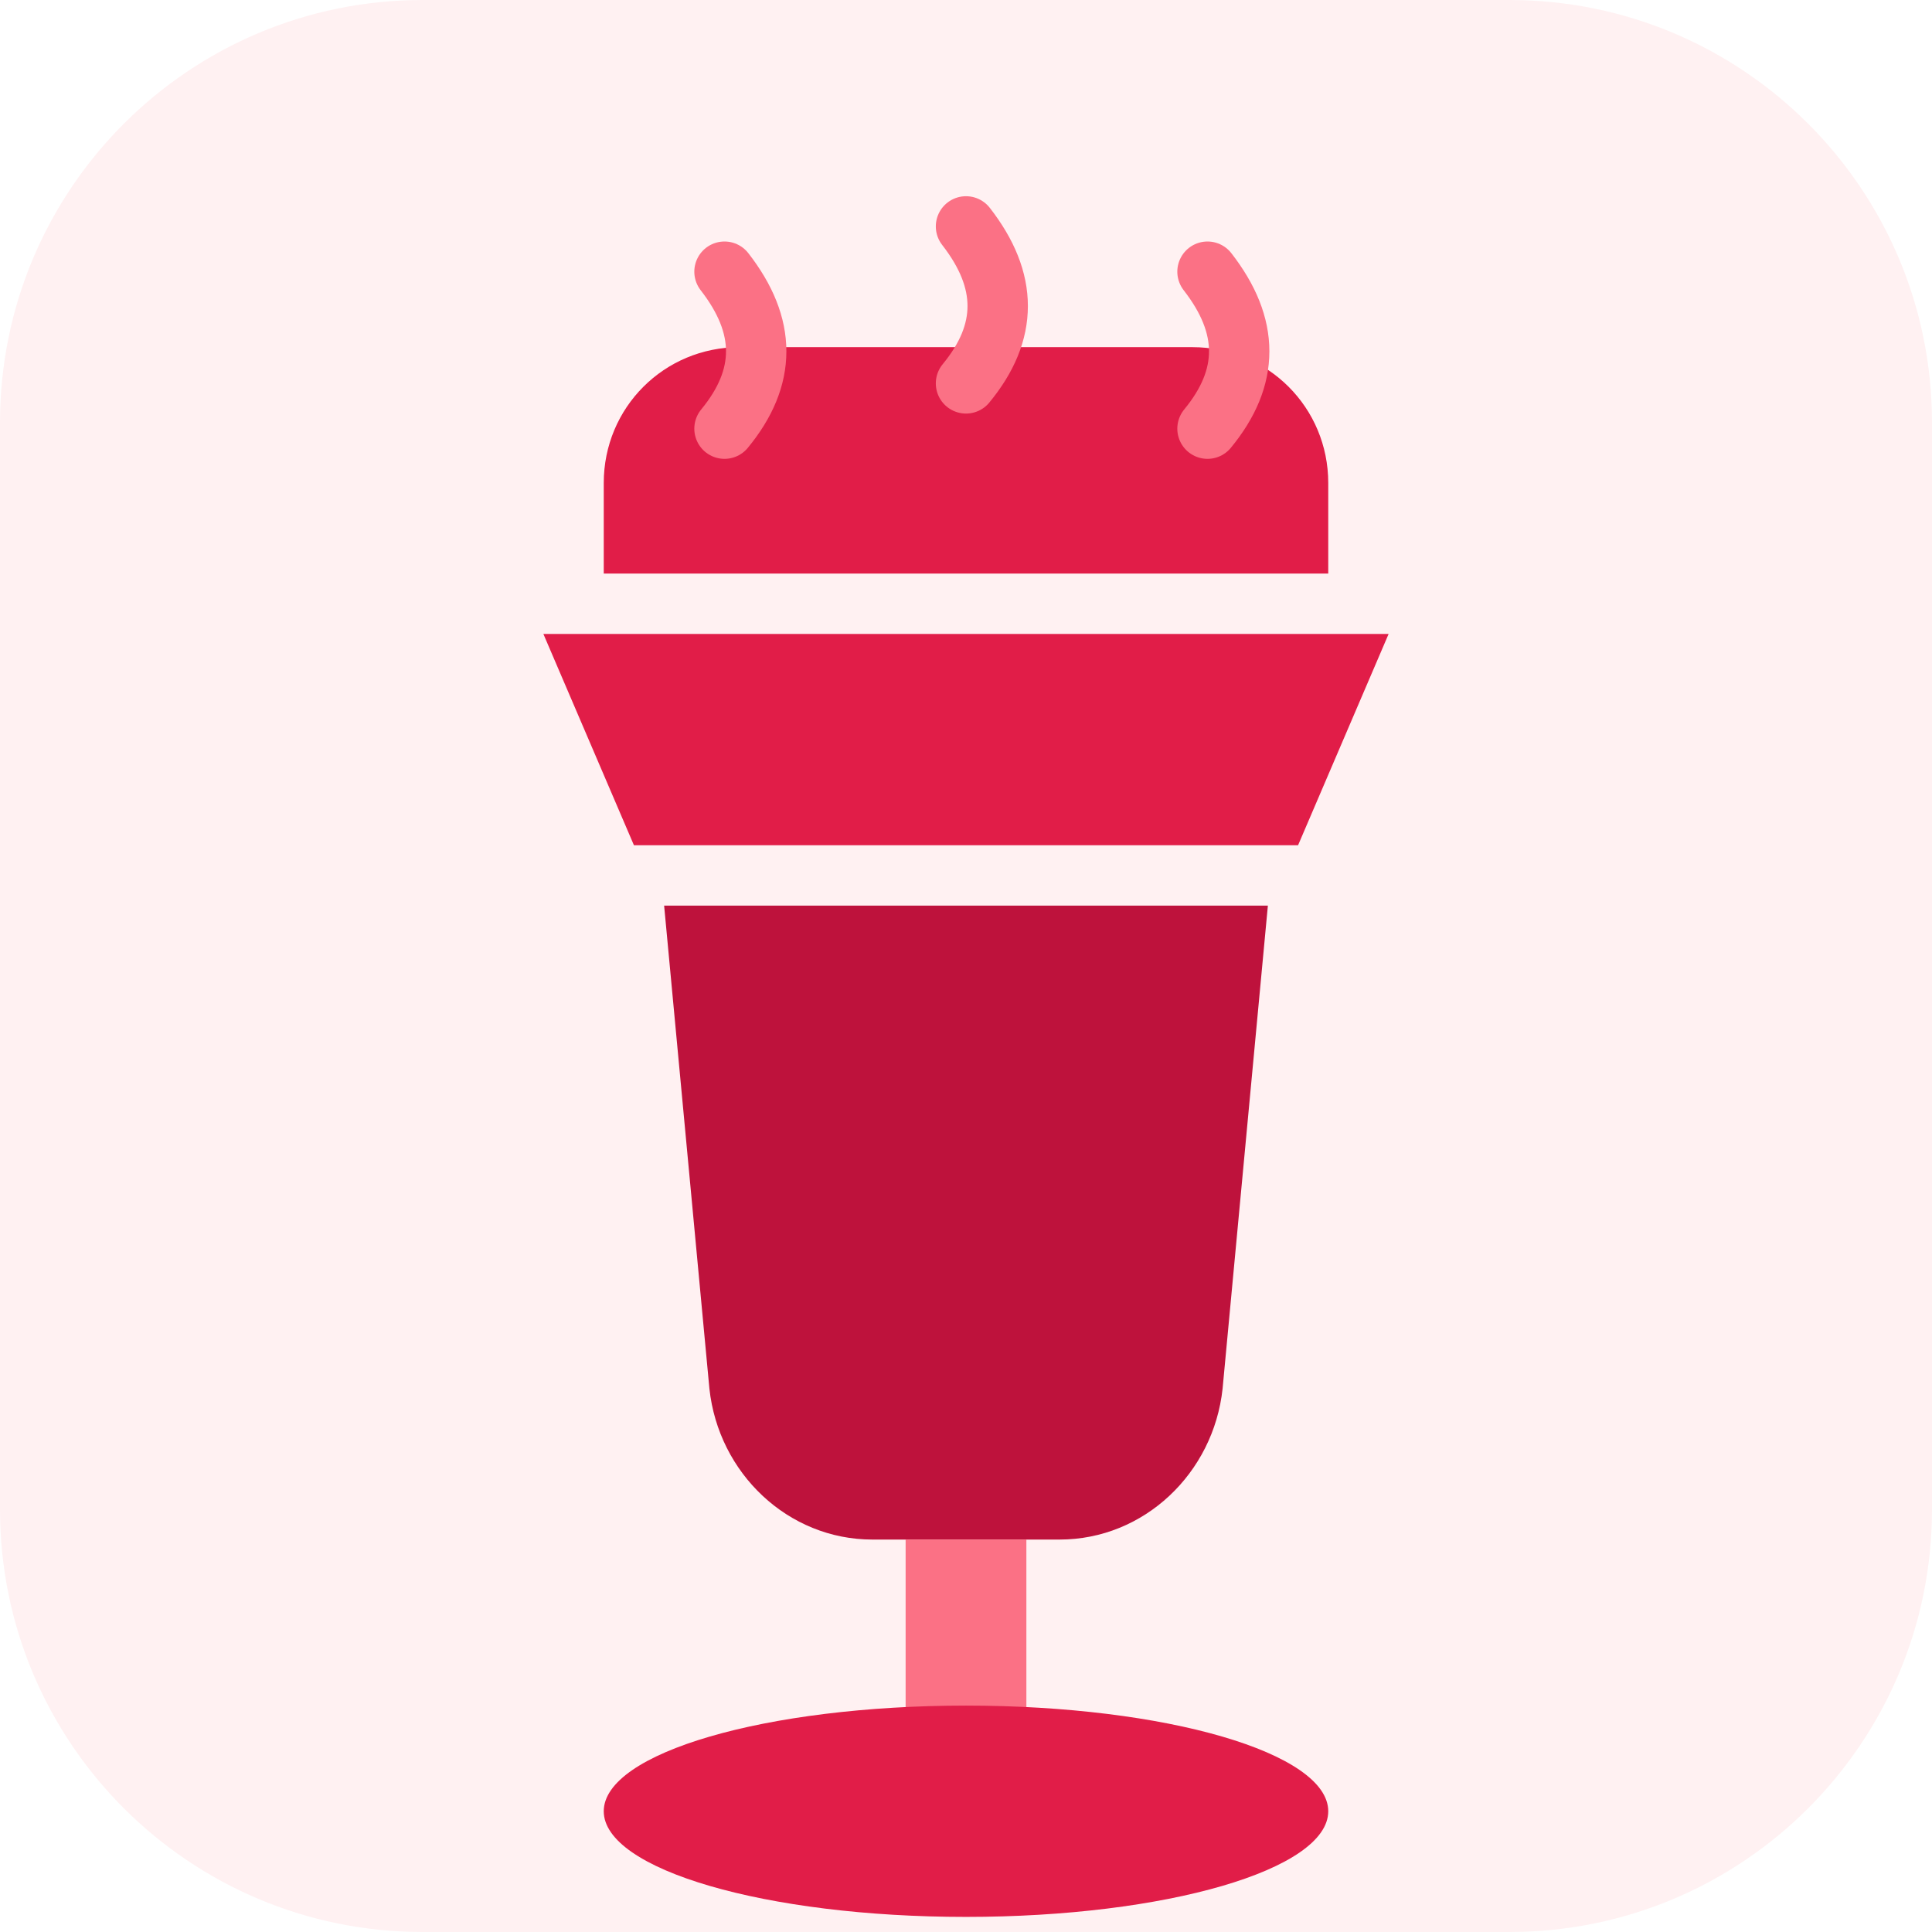
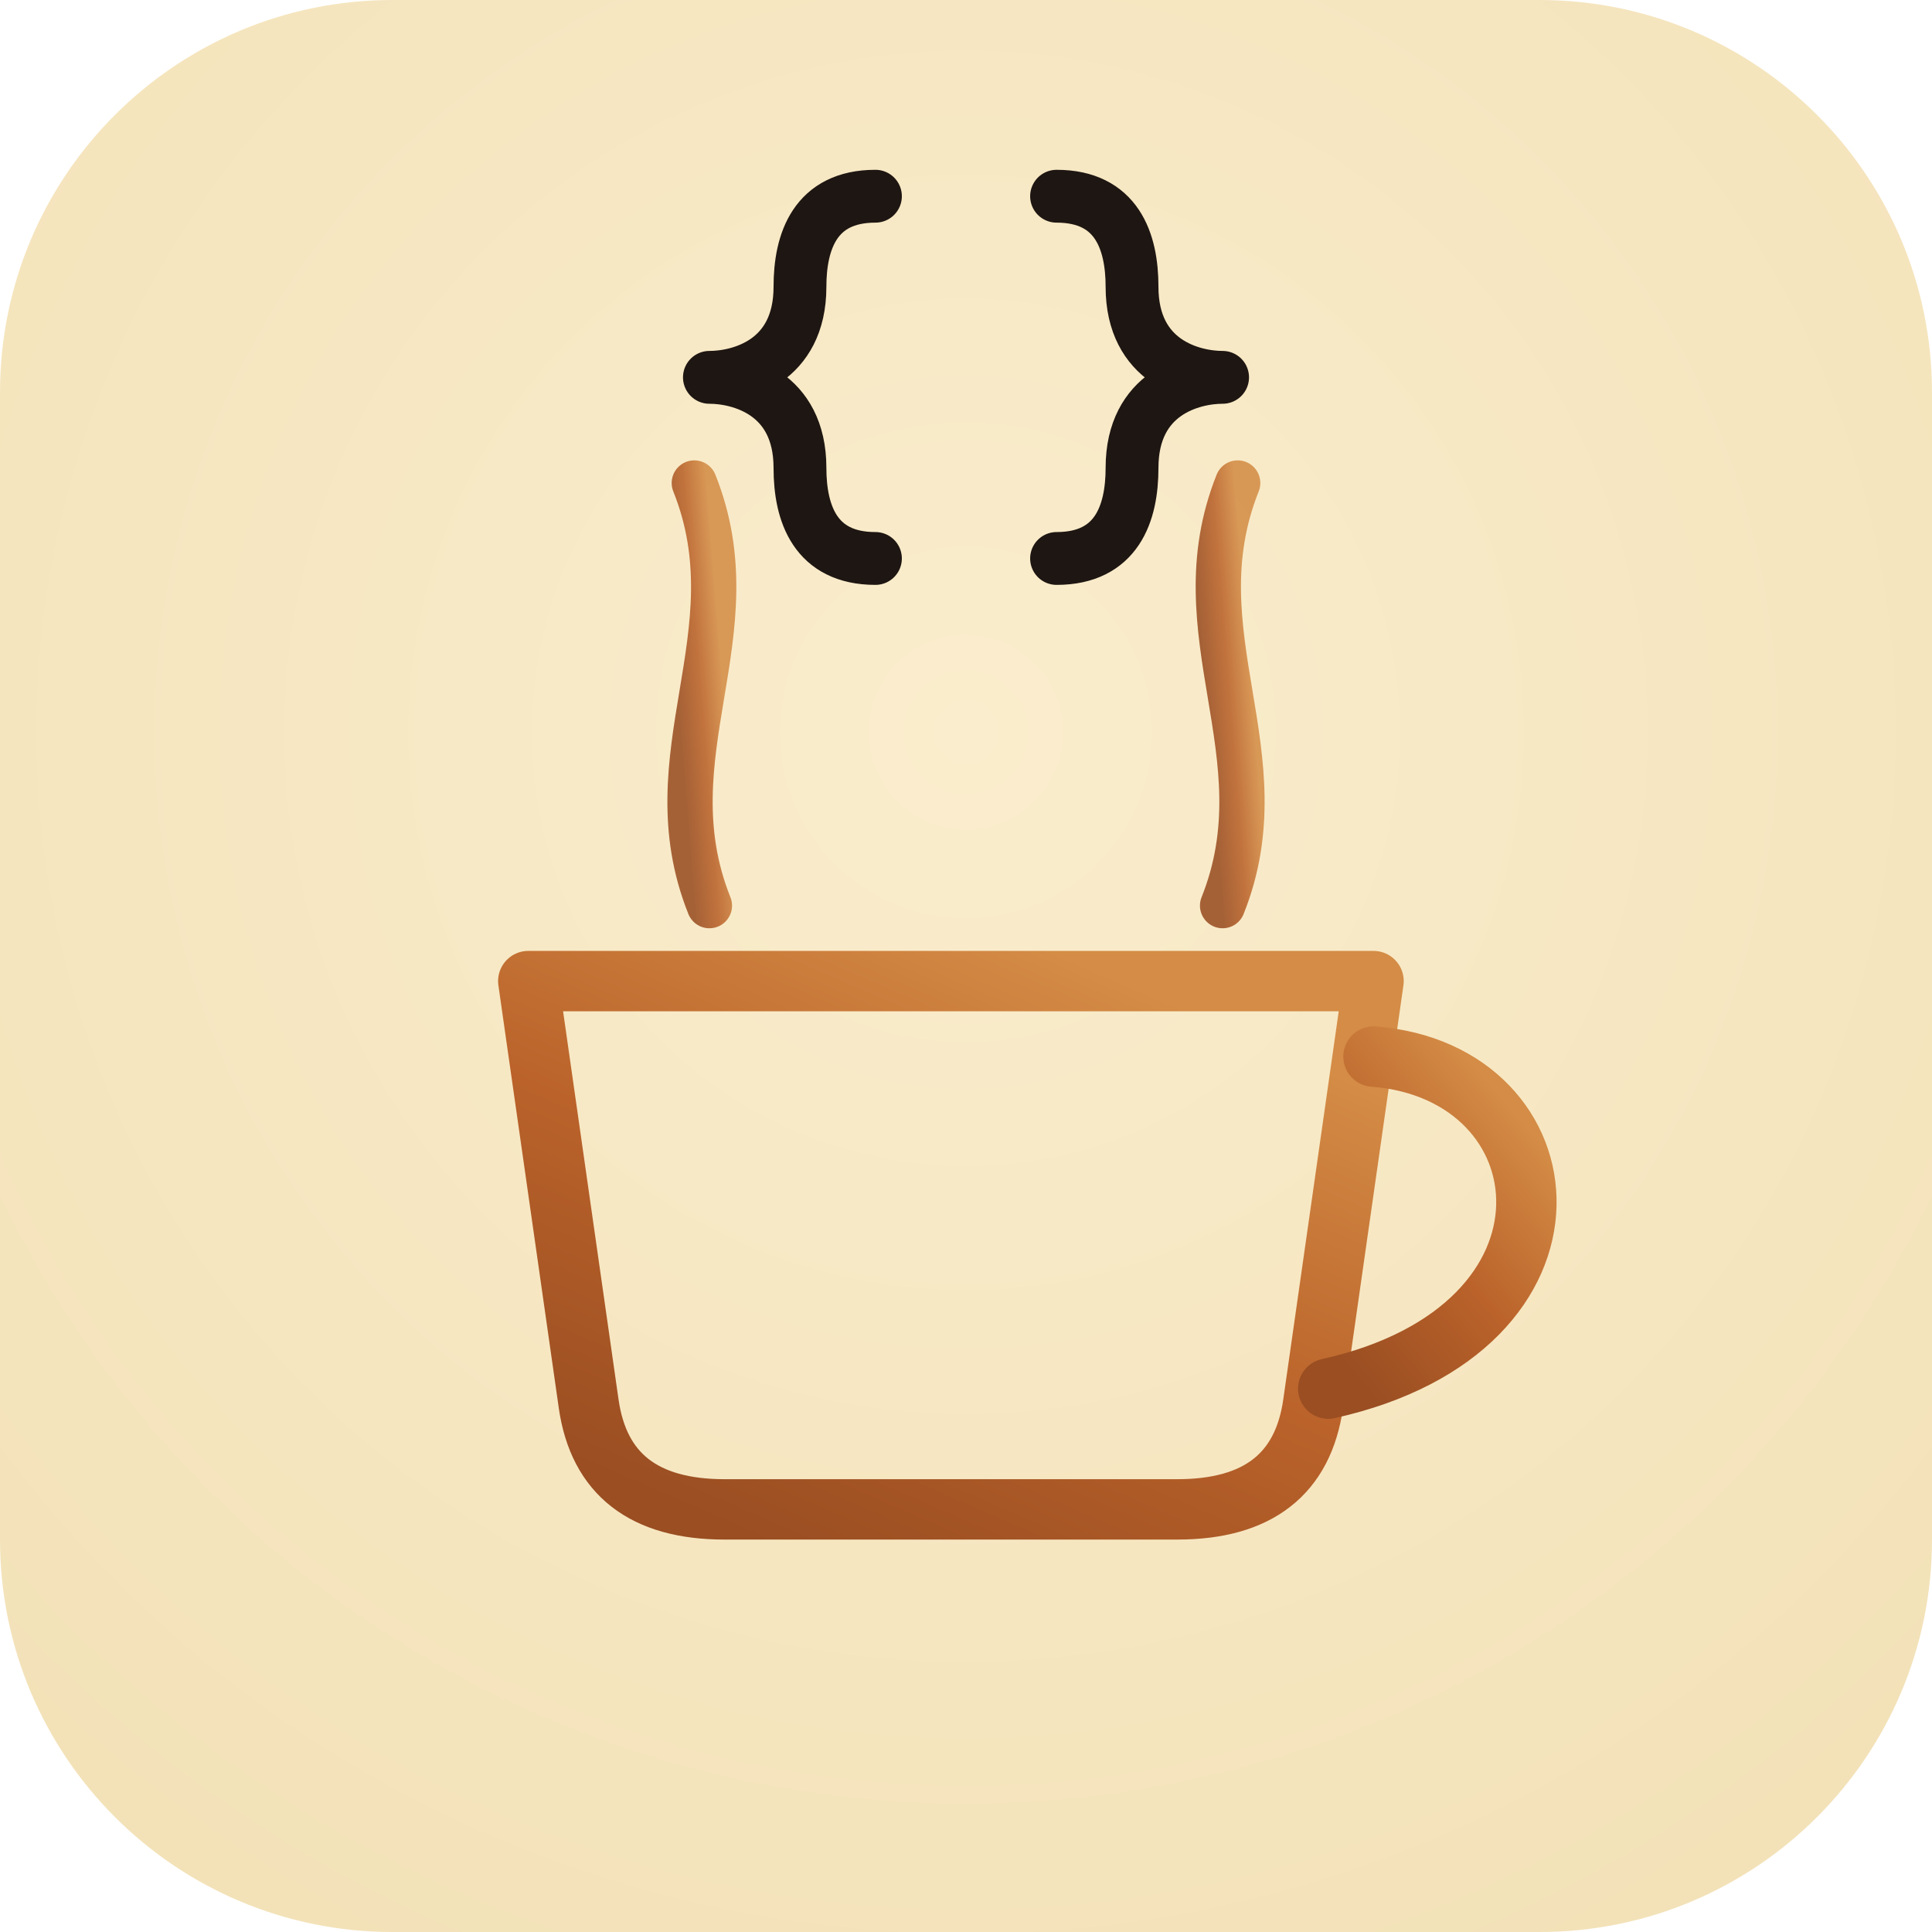
- <svg xmlns="http://www.w3.org/2000/svg" viewBox="0 0 64 64" fill="none" role="img" aria-label="Brew">
-   <rect width="64" height="64" rx="14" fill="#FFF1F2" />
-   <g transform="translate(10,6)">
-     <path fill="#E11D48" d="M10 10c0-2.5 2-4.5 4.5-4.5h15c2.5 0 4.5 2 4.5 4.5V13H10v-3z" />
-     <path fill="#E11D48" d="M8 15h28l-3 7H11L8 15z" />
-     <path fill="#BE123C" d="M12 24h20l-1.5 16c-.3 2.8-2.6 5-5.4 5h-6.2c-2.8 0-5.1-2.2-5.4-5L12 24z" />
-     <path fill="#FB7185" d="M20 45h4v7h-4z" />
-     <ellipse cx="22" cy="54" rx="12" ry="3.5" fill="#E11D48" />
-     <path stroke="#FB7185" stroke-width="2" stroke-linecap="round" fill="none" d="M14 3c1.4 1.8 1.4 3.5 0 5.2M22 1.5c1.4 1.8 1.4 3.5 0 5.2M30 3c1.4 1.8 1.4 3.5 0 5.2" />
+ <svg xmlns="http://www.w3.org/2000/svg" viewBox="0 0 256 256" fill="none" role="img" aria-label="Brew">
+   <defs>
+     <radialGradient id="brewBgLight" cx="50%" cy="38%" r="70%">
+       <stop offset="0%" stop-color="#FAEDCD" />
+       <stop offset="100%" stop-color="#F3E2B8" />
+     </radialGradient>
+     <linearGradient id="brewCopperLight" x1="18%" y1="100%" x2="82%" y2="8%">
+       <stop offset="0%" stop-color="#9A4E22" />
+       <stop offset="50%" stop-color="#BA622A" />
+       <stop offset="100%" stop-color="#D48C46" />
+     </linearGradient>
+   </defs>
+   <rect width="256" height="256" rx="52" fill="url(#brewBgLight)" />
+   <g stroke="url(#brewCopperLight)" stroke-linecap="round" stroke-linejoin="round" fill="none">
+     <path stroke-width="8" d="M70 130 L78 186 Q80 200 96 200 L156 200 Q172 200 174 186 L182 130 Z" />
+     <path stroke-width="7" d="M70 130 H182" />
+     <path stroke-width="8" d="M182 140 C208 142 212 176 176 184" />
+     <path stroke-width="7" opacity="0.85" d="M64 214 H188" />
+   </g>
+   <g stroke="url(#brewCopperLight)" stroke-width="6" stroke-linecap="round" fill="none" opacity="0.88">
+     <path d="M94 120 C86 100 100 84 92 64" />
+     <path d="M162 120 C170 100 156 84 164 64" />
+   </g>
+   <g stroke="#1E1612" stroke-width="7" stroke-linecap="round" stroke-linejoin="round" fill="none">
+     <path d="M116 74 C108 74 106 68 106 62 C106 52 98 50 94 50 C98 50 106 48 106 38 C106 32 108 26 116 26" />
+     <path d="M140 74 C148 74 150 68 150 62 C150 52 158 50 162 50 C158 50 150 48 150 38 C150 32 148 26 140 26" />
  </g>
</svg>
